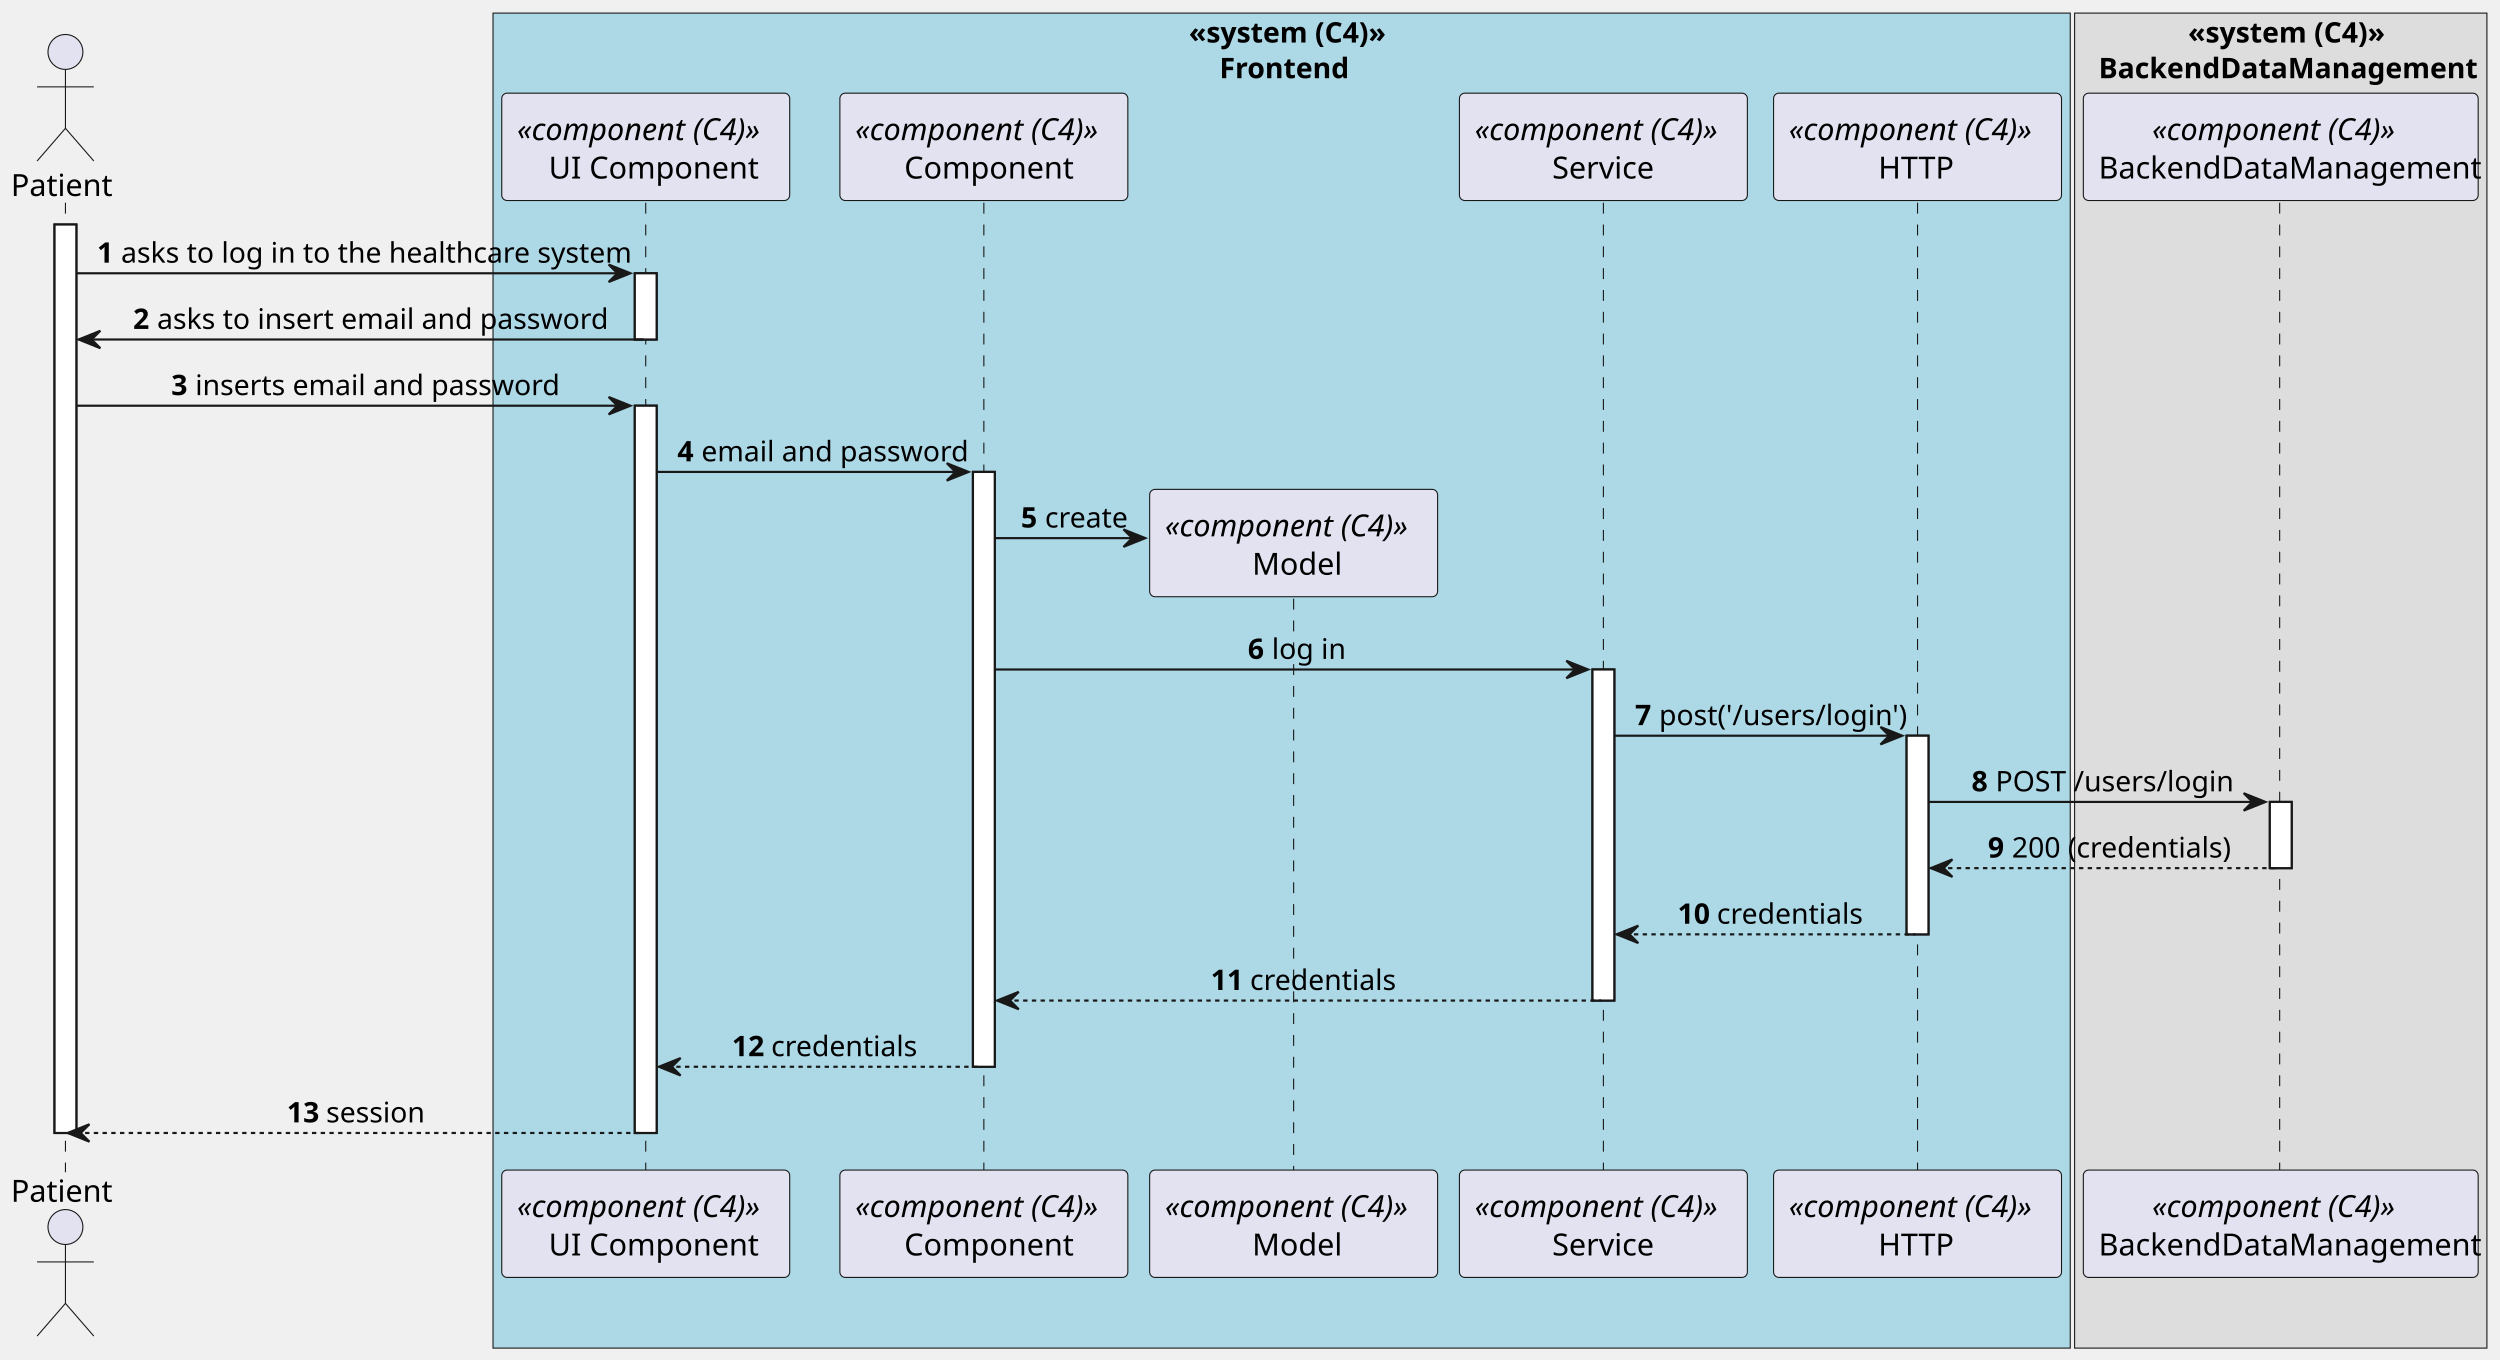
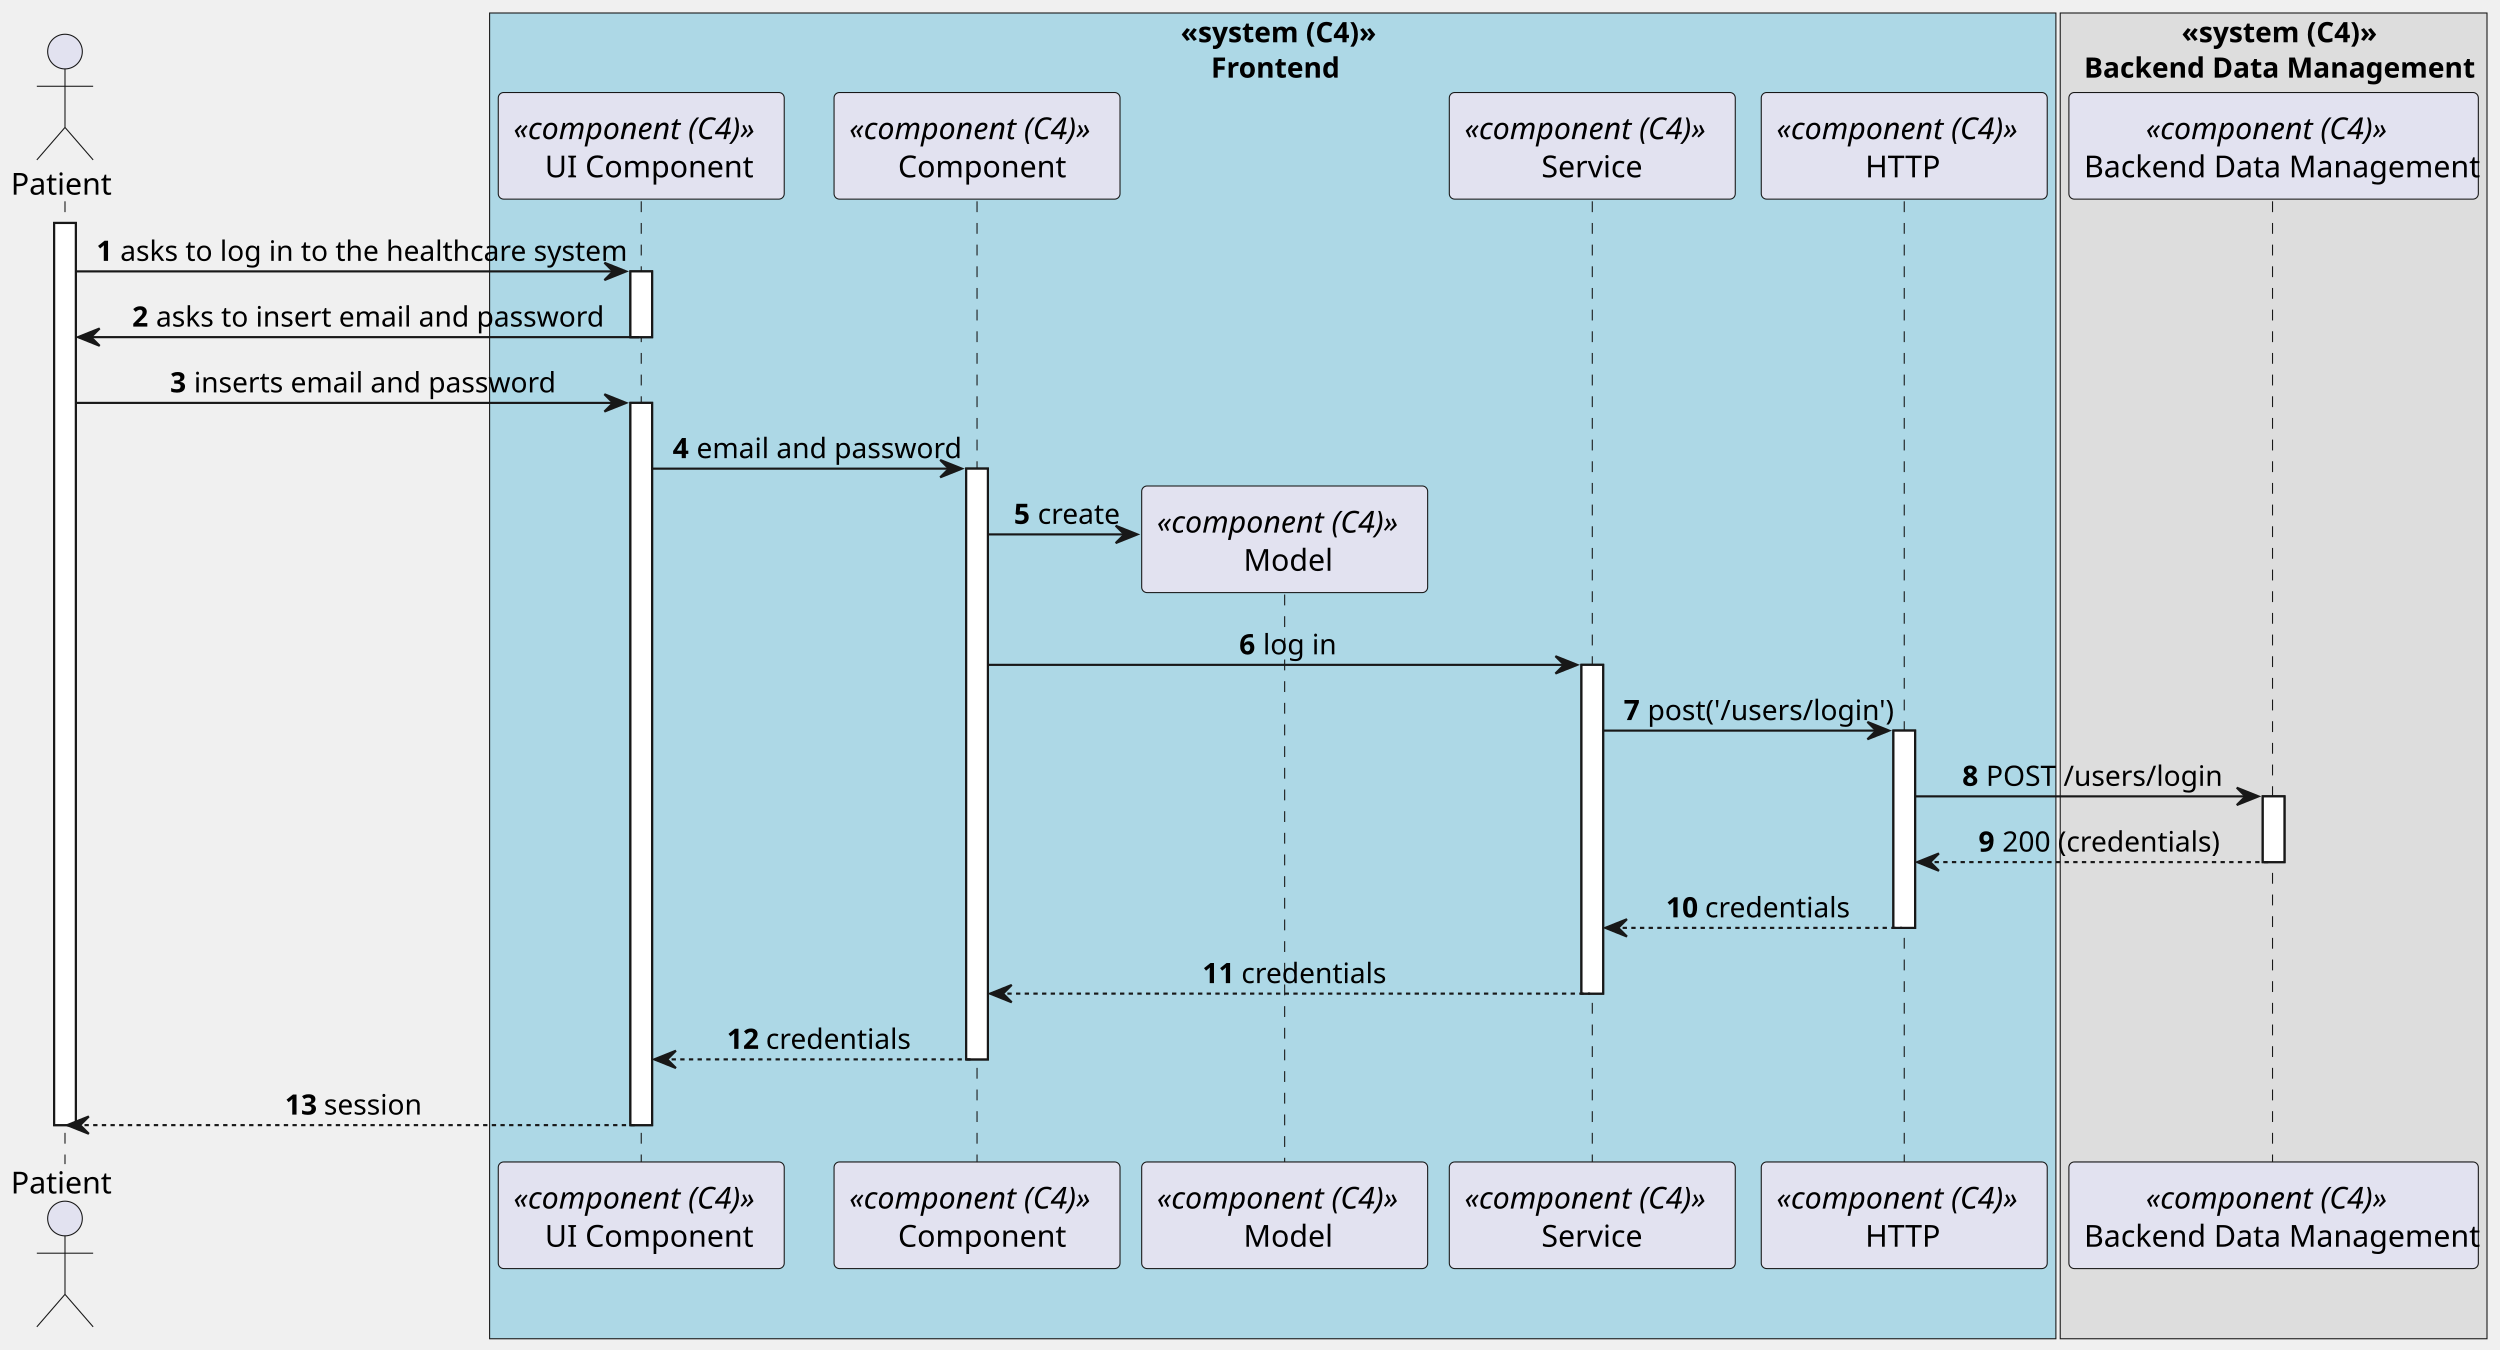
- <svg xmlns="http://www.w3.org/2000/svg" contentStyleType="text/css" height="623px" preserveAspectRatio="none" style="width:1146px;height:623px;background:#FFFFFF;" version="1.1" viewBox="0 0 1146 623" width="1146px" zoomAndPan="magnify">
+ <svg xmlns="http://www.w3.org/2000/svg" contentStyleType="text/css" height="623px" preserveAspectRatio="none" style="width:1154px;height:623px;background:#FFFFFF;" version="1.1" viewBox="0 0 1154 623" width="1154px" zoomAndPan="magnify">
  <defs />
  <g>
    <rect fill="#ADD8E6" height="611.969" style="stroke:#181818;stroke-width:0.5;" width="723" x="226" y="6" />
    <text fill="#000000" font-family="sans-serif" font-size="13" font-weight="bold" lengthAdjust="spacing" textLength="85" x="545" y="19.495">«system (C4)»</text>
    <text fill="#000000" font-family="sans-serif" font-size="13" font-weight="bold" lengthAdjust="spacing" textLength="57" x="559" y="35.847">Frontend</text>
-     <rect fill="#DDDDDD" height="611.969" style="stroke:#181818;stroke-width:0.5;" width="189" x="951" y="6" />
-     <text fill="#000000" font-family="sans-serif" font-size="13" font-weight="bold" lengthAdjust="spacing" textLength="85" x="1003" y="19.495">«system (C4)»</text>
-     <text fill="#000000" font-family="sans-serif" font-size="13" font-weight="bold" lengthAdjust="spacing" textLength="167" x="962" y="35.847">BackendDataManagement</text>
+     <rect fill="#DDDDDD" height="611.969" style="stroke:#181818;stroke-width:0.5;" width="197" x="951" y="6" />
+     <text fill="#000000" font-family="sans-serif" font-size="13" font-weight="bold" lengthAdjust="spacing" textLength="85" x="1007" y="19.495">«system (C4)»</text>
+     <text fill="#000000" font-family="sans-serif" font-size="13" font-weight="bold" lengthAdjust="spacing" textLength="175" x="962" y="35.847">Backend Data Management</text>
    <rect fill="#FFFFFF" height="416.438" style="stroke:#181818;stroke-width:1.0;" width="10" x="25" y="102.922" />
    <rect fill="#FFFFFF" height="30.352" style="stroke:#181818;stroke-width:1.0;" width="10" x="291" y="125.273" />
    <rect fill="#FFFFFF" height="333.383" style="stroke:#181818;stroke-width:1.0;" width="10" x="291" y="185.977" />
    <rect fill="#FFFFFF" height="272.68" style="stroke:#181818;stroke-width:1.0;" width="10" x="446" y="216.328" />
    <rect fill="#FFFFFF" height="151.758" style="stroke:#181818;stroke-width:1.0;" width="10" x="730" y="306.898" />
    <rect fill="#FFFFFF" height="91.055" style="stroke:#181818;stroke-width:1.0;" width="10" x="874" y="337.25" />
-     <rect fill="#FFFFFF" height="30.352" style="stroke:#181818;stroke-width:1.0;" width="10" x="1040.5" y="367.602" />
+     <rect fill="#FFFFFF" height="30.352" style="stroke:#181818;stroke-width:1.0;" width="10" x="1044.5" y="367.602" />
    <line style="stroke:#181818;stroke-width:0.5;stroke-dasharray:5.0,5.0;" x1="30" x2="30" y1="92.922" y2="537.359" />
    <line style="stroke:#181818;stroke-width:0.5;stroke-dasharray:5.0,5.0;" x1="296" x2="296" y1="92.922" y2="537.359" />
    <line style="stroke:#181818;stroke-width:0.5;stroke-dasharray:5.0,5.0;" x1="451" x2="451" y1="92.922" y2="537.359" />
    <line style="stroke:#181818;stroke-width:0.5;stroke-dasharray:5.0,5.0;" x1="593" x2="593" y1="264.438" y2="537.359" />
    <line style="stroke:#181818;stroke-width:0.5;stroke-dasharray:5.0,5.0;" x1="735" x2="735" y1="92.922" y2="537.359" />
    <line style="stroke:#181818;stroke-width:0.5;stroke-dasharray:5.0,5.0;" x1="879" x2="879" y1="92.922" y2="537.359" />
-     <line style="stroke:#181818;stroke-width:0.5;stroke-dasharray:5.0,5.0;" x1="1045" x2="1045" y1="92.922" y2="537.359" />
+     <line style="stroke:#181818;stroke-width:0.5;stroke-dasharray:5.0,5.0;" x1="1049" x2="1049" y1="92.922" y2="537.359" />
    <text fill="#000000" font-family="sans-serif" font-size="14" lengthAdjust="spacing" textLength="44" x="5" y="89.846">Patient</text>
    <ellipse cx="30" cy="23.812" fill="#E2E2F0" rx="8" ry="8" style="stroke:#181818;stroke-width:0.5;" />
    <path d="M30,31.812 L30,58.812 M17,39.812 L43,39.812 M30,58.812 L17,73.812 M30,58.812 L43,73.812 " fill="none" style="stroke:#181818;stroke-width:0.5;" />
    <text fill="#000000" font-family="sans-serif" font-size="14" lengthAdjust="spacing" textLength="44" x="5" y="550.893">Patient</text>
    <ellipse cx="30" cy="562.469" fill="#E2E2F0" rx="8" ry="8" style="stroke:#181818;stroke-width:0.5;" />
    <path d="M30,570.469 L30,597.469 M17,578.469 L43,578.469 M30,597.469 L17,612.469 M30,597.469 L43,612.469 " fill="none" style="stroke:#181818;stroke-width:0.5;" />
    <rect fill="#E2E2F0" height="49.219" rx="2.5" ry="2.5" style="stroke:#181818;stroke-width:0.5;" width="132" x="230" y="42.703" />
    <text fill="#000000" font-family="sans-serif" font-size="14" font-style="italic" lengthAdjust="spacing" textLength="118" x="237" y="64.236">«component (C4)»</text>
    <text fill="#000000" font-family="sans-serif" font-size="14" lengthAdjust="spacing" textLength="89" x="251.5" y="81.846">UI Component</text>
    <rect fill="#E2E2F0" height="49.219" rx="2.5" ry="2.5" style="stroke:#181818;stroke-width:0.5;" width="132" x="230" y="536.359" />
    <text fill="#000000" font-family="sans-serif" font-size="14" font-style="italic" lengthAdjust="spacing" textLength="118" x="237" y="557.893">«component (C4)»</text>
    <text fill="#000000" font-family="sans-serif" font-size="14" lengthAdjust="spacing" textLength="89" x="251.5" y="575.502">UI Component</text>
    <rect fill="#E2E2F0" height="49.219" rx="2.5" ry="2.5" style="stroke:#181818;stroke-width:0.5;" width="132" x="385" y="42.703" />
    <text fill="#000000" font-family="sans-serif" font-size="14" font-style="italic" lengthAdjust="spacing" textLength="118" x="392" y="64.236">«component (C4)»</text>
    <text fill="#000000" font-family="sans-serif" font-size="14" lengthAdjust="spacing" textLength="73" x="414.5" y="81.846">Component</text>
    <rect fill="#E2E2F0" height="49.219" rx="2.5" ry="2.5" style="stroke:#181818;stroke-width:0.5;" width="132" x="385" y="536.359" />
    <text fill="#000000" font-family="sans-serif" font-size="14" font-style="italic" lengthAdjust="spacing" textLength="118" x="392" y="557.893">«component (C4)»</text>
    <text fill="#000000" font-family="sans-serif" font-size="14" lengthAdjust="spacing" textLength="73" x="414.5" y="575.502">Component</text>
    <rect fill="#E2E2F0" height="49.219" rx="2.5" ry="2.5" style="stroke:#181818;stroke-width:0.5;" width="132" x="527" y="536.359" />
    <text fill="#000000" font-family="sans-serif" font-size="14" font-style="italic" lengthAdjust="spacing" textLength="118" x="534" y="557.893">«component (C4)»</text>
    <text fill="#000000" font-family="sans-serif" font-size="14" lengthAdjust="spacing" textLength="38" x="574" y="575.502">Model</text>
    <rect fill="#E2E2F0" height="49.219" rx="2.5" ry="2.5" style="stroke:#181818;stroke-width:0.5;" width="132" x="669" y="42.703" />
    <text fill="#000000" font-family="sans-serif" font-size="14" font-style="italic" lengthAdjust="spacing" textLength="118" x="676" y="64.236">«component (C4)»</text>
    <text fill="#000000" font-family="sans-serif" font-size="14" lengthAdjust="spacing" textLength="47" x="711.5" y="81.846">Service</text>
    <rect fill="#E2E2F0" height="49.219" rx="2.5" ry="2.5" style="stroke:#181818;stroke-width:0.5;" width="132" x="669" y="536.359" />
    <text fill="#000000" font-family="sans-serif" font-size="14" font-style="italic" lengthAdjust="spacing" textLength="118" x="676" y="557.893">«component (C4)»</text>
    <text fill="#000000" font-family="sans-serif" font-size="14" lengthAdjust="spacing" textLength="47" x="711.5" y="575.502">Service</text>
    <rect fill="#E2E2F0" height="49.219" rx="2.5" ry="2.5" style="stroke:#181818;stroke-width:0.5;" width="132" x="813" y="42.703" />
    <text fill="#000000" font-family="sans-serif" font-size="14" font-style="italic" lengthAdjust="spacing" textLength="118" x="820" y="64.236">«component (C4)»</text>
    <text fill="#000000" font-family="sans-serif" font-size="14" lengthAdjust="spacing" textLength="36" x="861" y="81.846">HTTP</text>
    <rect fill="#E2E2F0" height="49.219" rx="2.5" ry="2.5" style="stroke:#181818;stroke-width:0.5;" width="132" x="813" y="536.359" />
    <text fill="#000000" font-family="sans-serif" font-size="14" font-style="italic" lengthAdjust="spacing" textLength="118" x="820" y="557.893">«component (C4)»</text>
    <text fill="#000000" font-family="sans-serif" font-size="14" lengthAdjust="spacing" textLength="36" x="861" y="575.502">HTTP</text>
-     <rect fill="#E2E2F0" height="49.219" rx="2.5" ry="2.5" style="stroke:#181818;stroke-width:0.5;" width="181" x="955" y="42.703" />
-     <text fill="#000000" font-family="sans-serif" font-size="14" font-style="italic" lengthAdjust="spacing" textLength="118" x="986.5" y="64.236">«component (C4)»</text>
-     <text fill="#000000" font-family="sans-serif" font-size="14" lengthAdjust="spacing" textLength="167" x="962" y="81.846">BackendDataManagement</text>
-     <rect fill="#E2E2F0" height="49.219" rx="2.5" ry="2.5" style="stroke:#181818;stroke-width:0.5;" width="181" x="955" y="536.359" />
-     <text fill="#000000" font-family="sans-serif" font-size="14" font-style="italic" lengthAdjust="spacing" textLength="118" x="986.5" y="557.893">«component (C4)»</text>
-     <text fill="#000000" font-family="sans-serif" font-size="14" lengthAdjust="spacing" textLength="167" x="962" y="575.502">BackendDataManagement</text>
+     <rect fill="#E2E2F0" height="49.219" rx="2.5" ry="2.5" style="stroke:#181818;stroke-width:0.5;" width="189" x="955" y="42.703" />
+     <text fill="#000000" font-family="sans-serif" font-size="14" font-style="italic" lengthAdjust="spacing" textLength="118" x="990.5" y="64.236">«component (C4)»</text>
+     <text fill="#000000" font-family="sans-serif" font-size="14" lengthAdjust="spacing" textLength="175" x="962" y="81.846">Backend Data Management</text>
+     <rect fill="#E2E2F0" height="49.219" rx="2.5" ry="2.5" style="stroke:#181818;stroke-width:0.5;" width="189" x="955" y="536.359" />
+     <text fill="#000000" font-family="sans-serif" font-size="14" font-style="italic" lengthAdjust="spacing" textLength="118" x="990.5" y="557.893">«component (C4)»</text>
+     <text fill="#000000" font-family="sans-serif" font-size="14" lengthAdjust="spacing" textLength="175" x="962" y="575.502">Backend Data Management</text>
    <rect fill="#FFFFFF" height="416.438" style="stroke:#181818;stroke-width:1.0;" width="10" x="25" y="102.922" />
    <rect fill="#FFFFFF" height="30.352" style="stroke:#181818;stroke-width:1.0;" width="10" x="291" y="125.273" />
    <rect fill="#FFFFFF" height="333.383" style="stroke:#181818;stroke-width:1.0;" width="10" x="291" y="185.977" />
    <rect fill="#FFFFFF" height="272.68" style="stroke:#181818;stroke-width:1.0;" width="10" x="446" y="216.328" />
    <rect fill="#FFFFFF" height="151.758" style="stroke:#181818;stroke-width:1.0;" width="10" x="730" y="306.898" />
    <rect fill="#FFFFFF" height="91.055" style="stroke:#181818;stroke-width:1.0;" width="10" x="874" y="337.25" />
-     <rect fill="#FFFFFF" height="30.352" style="stroke:#181818;stroke-width:1.0;" width="10" x="1040.5" y="367.602" />
+     <rect fill="#FFFFFF" height="30.352" style="stroke:#181818;stroke-width:1.0;" width="10" x="1044.5" y="367.602" />
    <polygon fill="#181818" points="279,121.273,289,125.273,279,129.273,283,125.273" style="stroke:#181818;stroke-width:1.0;" />
    <line style="stroke:#181818;stroke-width:1.0;" x1="35" x2="285" y1="125.273" y2="125.273" />
    <text fill="#000000" font-family="sans-serif" font-size="13" font-weight="bold" lengthAdjust="spacing" textLength="7" x="44.5" y="120.417">1</text>
    <text fill="#000000" font-family="sans-serif" font-size="13" lengthAdjust="spacing" textLength="226" x="55.5" y="120.417">asks to log in to the healthcare system</text>
    <polygon fill="#181818" points="46,151.625,36,155.625,46,159.625,42,155.625" style="stroke:#181818;stroke-width:1.0;" />
    <line style="stroke:#181818;stroke-width:1.0;" x1="40" x2="295" y1="155.625" y2="155.625" />
    <text fill="#000000" font-family="sans-serif" font-size="13" font-weight="bold" lengthAdjust="spacing" textLength="7" x="61" y="150.769">2</text>
    <text fill="#000000" font-family="sans-serif" font-size="13" lengthAdjust="spacing" textLength="198" x="72" y="150.769">asks to insert email and password</text>
    <polygon fill="#181818" points="279,181.977,289,185.977,279,189.977,283,185.977" style="stroke:#181818;stroke-width:1.0;" />
    <line style="stroke:#181818;stroke-width:1.0;" x1="35" x2="285" y1="185.977" y2="185.977" />
    <text fill="#000000" font-family="sans-serif" font-size="13" font-weight="bold" lengthAdjust="spacing" textLength="7" x="78.5" y="181.12">3</text>
    <text fill="#000000" font-family="sans-serif" font-size="13" lengthAdjust="spacing" textLength="158" x="89.5" y="181.12">inserts email and password</text>
    <polygon fill="#181818" points="434,212.328,444,216.328,434,220.328,438,216.328" style="stroke:#181818;stroke-width:1.0;" />
    <line style="stroke:#181818;stroke-width:1.0;" x1="301" x2="440" y1="216.328" y2="216.328" />
    <text fill="#000000" font-family="sans-serif" font-size="13" font-weight="bold" lengthAdjust="spacing" textLength="7" x="310.5" y="211.472">4</text>
    <text fill="#000000" font-family="sans-serif" font-size="13" lengthAdjust="spacing" textLength="115" x="321.5" y="211.472">email and password</text>
    <polygon fill="#181818" points="515,242.68,525,246.68,515,250.68,519,246.68" style="stroke:#181818;stroke-width:1.0;" />
    <line style="stroke:#181818;stroke-width:1.0;" x1="456" x2="521" y1="246.68" y2="246.68" />
    <text fill="#000000" font-family="sans-serif" font-size="13" font-weight="bold" lengthAdjust="spacing" textLength="7" x="468" y="241.823">5</text>
    <text fill="#000000" font-family="sans-serif" font-size="13" lengthAdjust="spacing" textLength="36" x="479" y="241.823">create</text>
    <rect fill="#E2E2F0" height="49.219" rx="2.5" ry="2.5" style="stroke:#181818;stroke-width:0.5;" width="132" x="527" y="224.328" />
    <text fill="#000000" font-family="sans-serif" font-size="14" font-style="italic" lengthAdjust="spacing" textLength="118" x="534" y="245.861">«component (C4)»</text>
    <text fill="#000000" font-family="sans-serif" font-size="14" lengthAdjust="spacing" textLength="38" x="574" y="263.471">Model</text>
    <polygon fill="#181818" points="718,302.898,728,306.898,718,310.898,722,306.898" style="stroke:#181818;stroke-width:1.0;" />
    <line style="stroke:#181818;stroke-width:1.0;" x1="456" x2="724" y1="306.898" y2="306.898" />
    <text fill="#000000" font-family="sans-serif" font-size="13" font-weight="bold" lengthAdjust="spacing" textLength="7" x="572" y="302.042">6</text>
    <text fill="#000000" font-family="sans-serif" font-size="13" lengthAdjust="spacing" textLength="31" x="583" y="302.042">log in</text>
    <polygon fill="#181818" points="862,333.25,872,337.25,862,341.25,866,337.25" style="stroke:#181818;stroke-width:1.0;" />
    <line style="stroke:#181818;stroke-width:1.0;" x1="740" x2="868" y1="337.25" y2="337.25" />
    <text fill="#000000" font-family="sans-serif" font-size="13" font-weight="bold" lengthAdjust="spacing" textLength="7" x="749.5" y="332.394">7</text>
    <text fill="#000000" font-family="sans-serif" font-size="13" lengthAdjust="spacing" textLength="104" x="760.5" y="332.394">post('/users/login')</text>
-     <polygon fill="#181818" points="1028.5,363.602,1038.5,367.602,1028.5,371.602,1032.5,367.602" style="stroke:#181818;stroke-width:1.0;" />
-     <line style="stroke:#181818;stroke-width:1.0;" x1="884" x2="1034.5" y1="367.602" y2="367.602" />
-     <text fill="#000000" font-family="sans-serif" font-size="13" font-weight="bold" lengthAdjust="spacing" textLength="7" x="903.75" y="362.745">8</text>
-     <text fill="#000000" font-family="sans-serif" font-size="13" lengthAdjust="spacing" textLength="106" x="914.75" y="362.745">POST /users/login</text>
+     <polygon fill="#181818" points="1032.5,363.602,1042.5,367.602,1032.5,371.602,1036.5,367.602" style="stroke:#181818;stroke-width:1.0;" />
+     <line style="stroke:#181818;stroke-width:1.0;" x1="884" x2="1038.5" y1="367.602" y2="367.602" />
+     <text fill="#000000" font-family="sans-serif" font-size="13" font-weight="bold" lengthAdjust="spacing" textLength="7" x="905.75" y="362.745">8</text>
+     <text fill="#000000" font-family="sans-serif" font-size="13" lengthAdjust="spacing" textLength="106" x="916.75" y="362.745">POST /users/login</text>
    <polygon fill="#181818" points="895,393.953,885,397.953,895,401.953,891,397.953" style="stroke:#181818;stroke-width:1.0;" />
-     <line style="stroke:#181818;stroke-width:1.0;stroke-dasharray:2.0,2.0;" x1="889" x2="1044.5" y1="397.953" y2="397.953" />
-     <text fill="#000000" font-family="sans-serif" font-size="13" font-weight="bold" lengthAdjust="spacing" textLength="7" x="911.25" y="393.097">9</text>
-     <text fill="#000000" font-family="sans-serif" font-size="13" lengthAdjust="spacing" textLength="96" x="922.25" y="393.097">200 (credentials)</text>
+     <line style="stroke:#181818;stroke-width:1.0;stroke-dasharray:2.0,2.0;" x1="889" x2="1048.5" y1="397.953" y2="397.953" />
+     <text fill="#000000" font-family="sans-serif" font-size="13" font-weight="bold" lengthAdjust="spacing" textLength="7" x="913.25" y="393.097">9</text>
+     <text fill="#000000" font-family="sans-serif" font-size="13" lengthAdjust="spacing" textLength="96" x="924.25" y="393.097">200 (credentials)</text>
    <polygon fill="#181818" points="751,424.305,741,428.305,751,432.305,747,428.305" style="stroke:#181818;stroke-width:1.0;" />
    <line style="stroke:#181818;stroke-width:1.0;stroke-dasharray:2.0,2.0;" x1="745" x2="878" y1="428.305" y2="428.305" />
    <text fill="#000000" font-family="sans-serif" font-size="13" font-weight="bold" lengthAdjust="spacing" textLength="14" x="769" y="423.448">10</text>
    <text fill="#000000" font-family="sans-serif" font-size="13" lengthAdjust="spacing" textLength="63" x="787" y="423.448">credentials</text>
    <polygon fill="#181818" points="467,454.656,457,458.656,467,462.656,463,458.656" style="stroke:#181818;stroke-width:1.0;" />
    <line style="stroke:#181818;stroke-width:1.0;stroke-dasharray:2.0,2.0;" x1="461" x2="734" y1="458.656" y2="458.656" />
    <text fill="#000000" font-family="sans-serif" font-size="13" font-weight="bold" lengthAdjust="spacing" textLength="14" x="555" y="453.8">11</text>
    <text fill="#000000" font-family="sans-serif" font-size="13" lengthAdjust="spacing" textLength="63" x="573" y="453.8">credentials</text>
    <polygon fill="#181818" points="312,485.008,302,489.008,312,493.008,308,489.008" style="stroke:#181818;stroke-width:1.0;" />
    <line style="stroke:#181818;stroke-width:1.0;stroke-dasharray:2.0,2.0;" x1="306" x2="450" y1="489.008" y2="489.008" />
    <text fill="#000000" font-family="sans-serif" font-size="13" font-weight="bold" lengthAdjust="spacing" textLength="14" x="335.5" y="484.151">12</text>
    <text fill="#000000" font-family="sans-serif" font-size="13" lengthAdjust="spacing" textLength="63" x="353.5" y="484.151">credentials</text>
    <polygon fill="#181818" points="41,515.359,31,519.359,41,523.359,37,519.359" style="stroke:#181818;stroke-width:1.0;" />
    <line style="stroke:#181818;stroke-width:1.0;stroke-dasharray:2.0,2.0;" x1="35" x2="295" y1="519.359" y2="519.359" />
    <text fill="#000000" font-family="sans-serif" font-size="13" font-weight="bold" lengthAdjust="spacing" textLength="14" x="131.5" y="514.503">13</text>
    <text fill="#000000" font-family="sans-serif" font-size="13" lengthAdjust="spacing" textLength="45" x="149.5" y="514.503">session</text>
  </g>
</svg>
